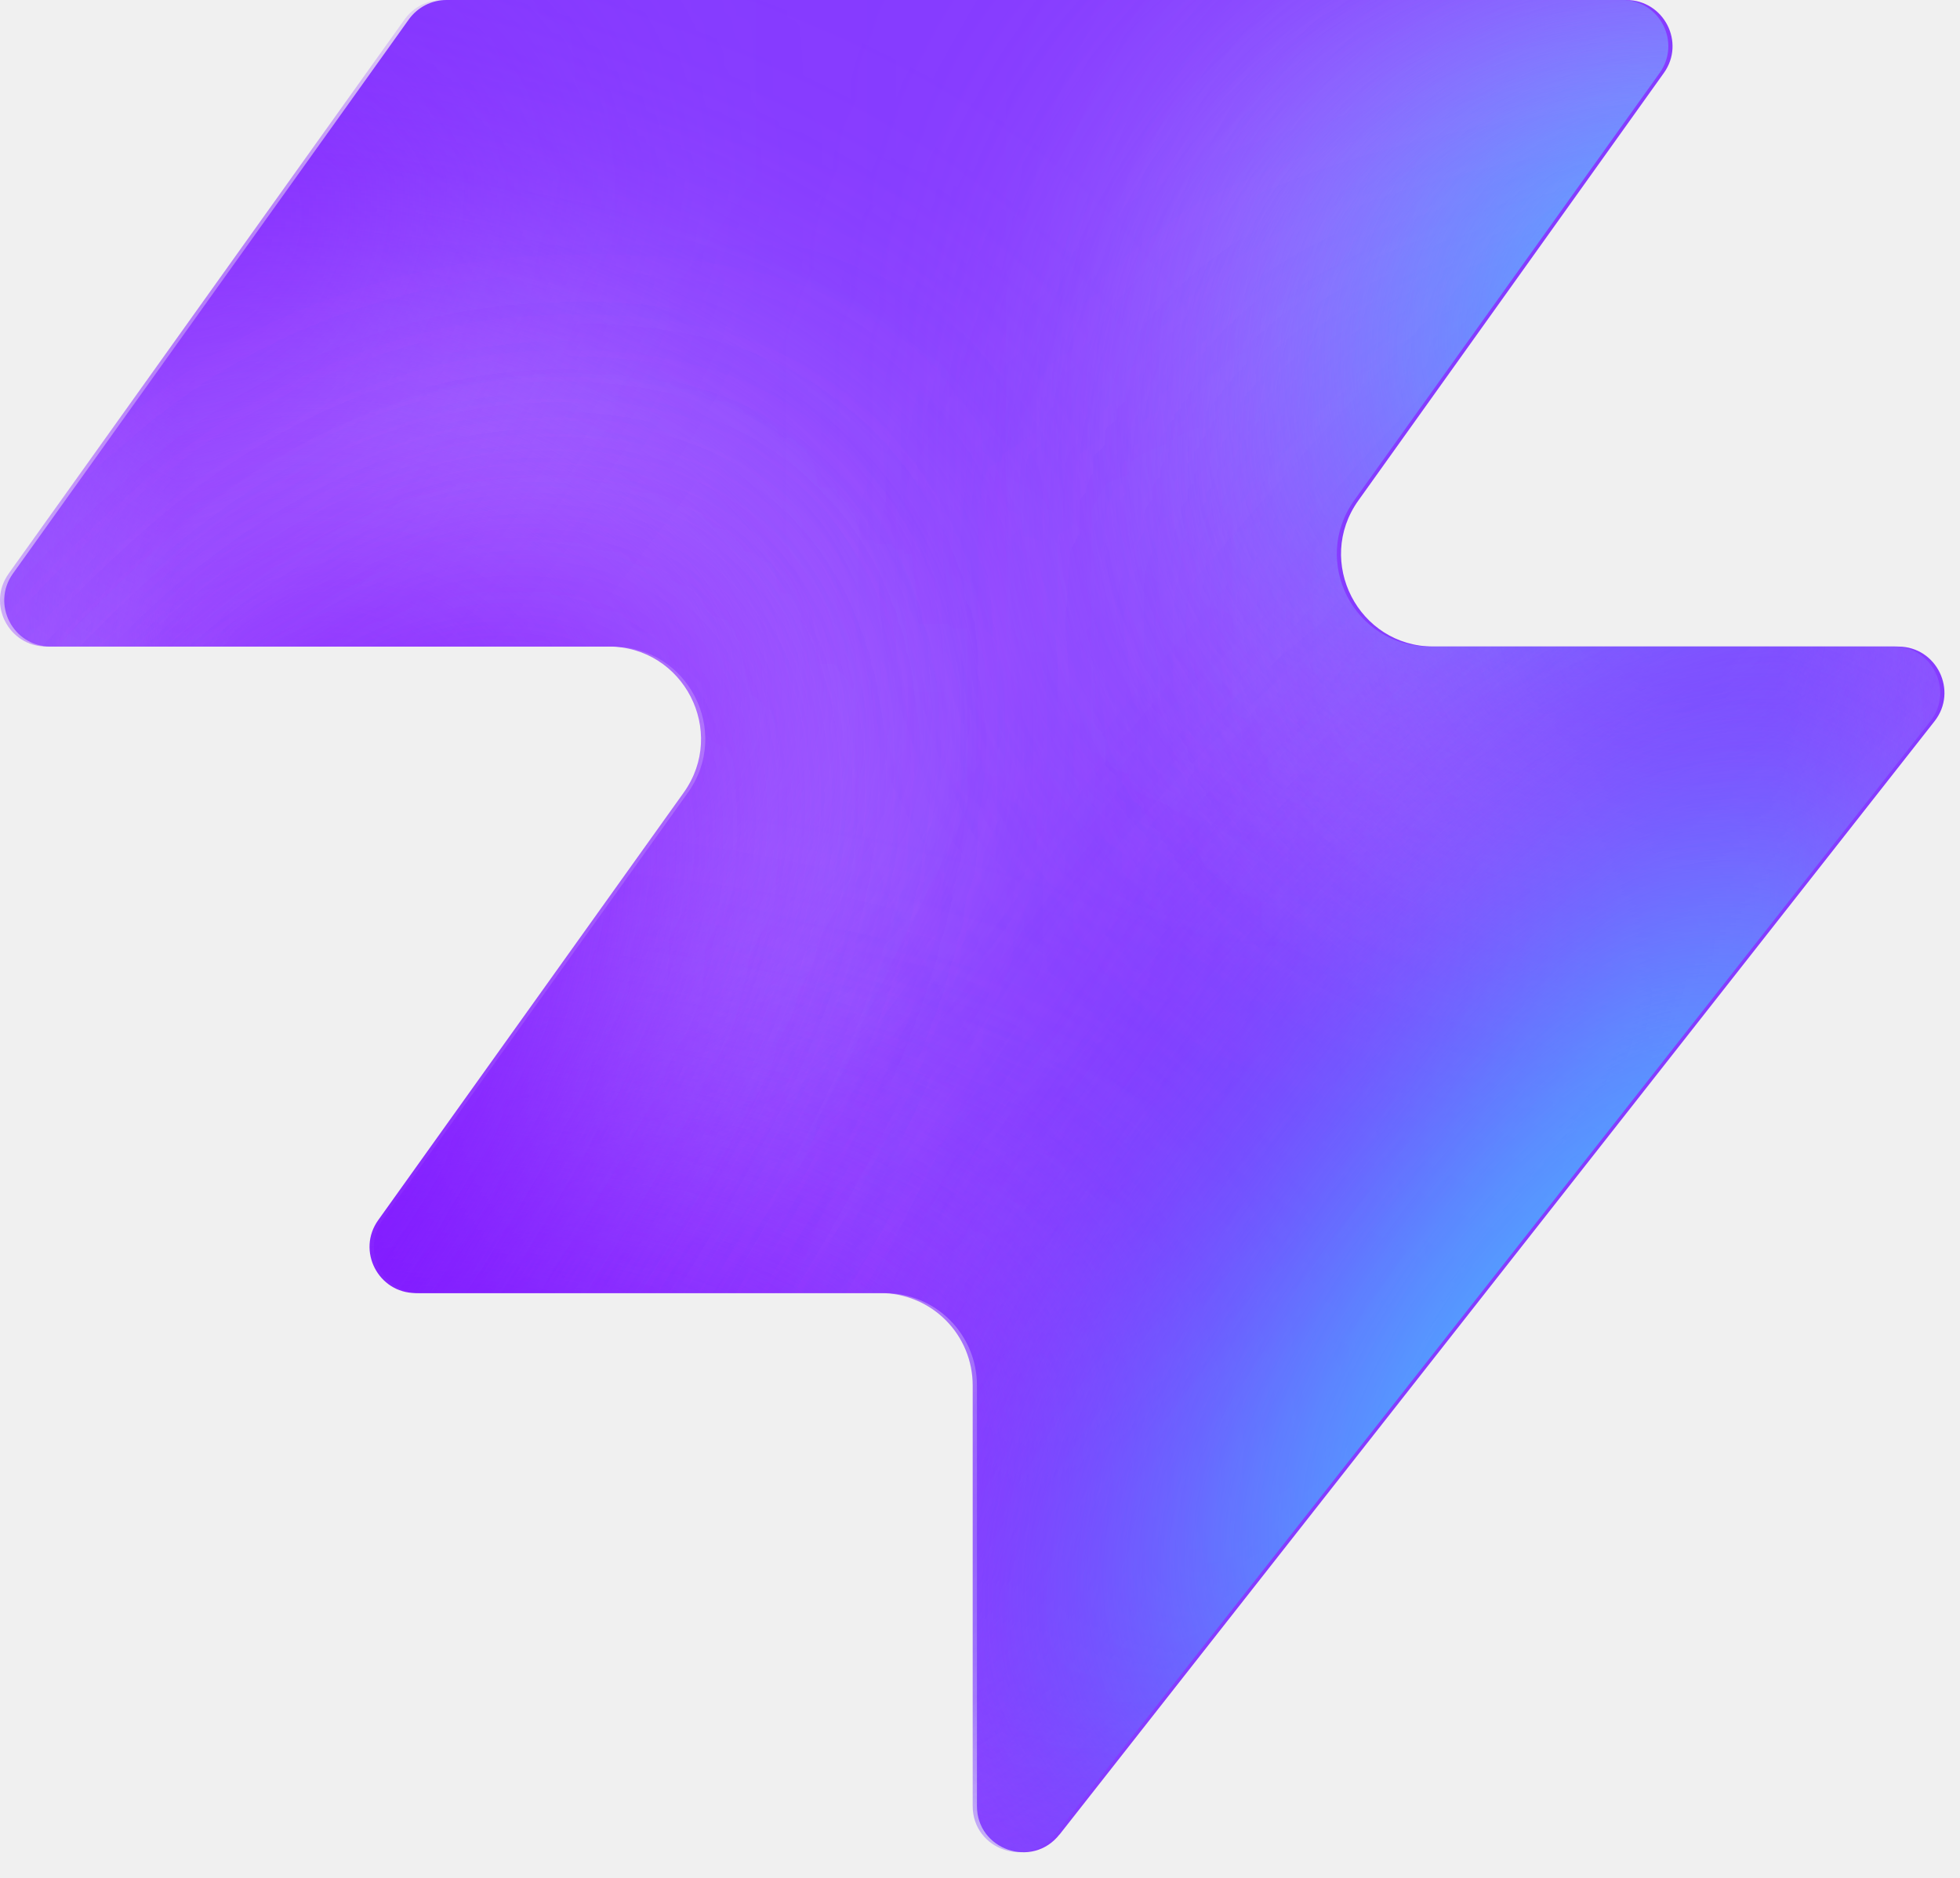
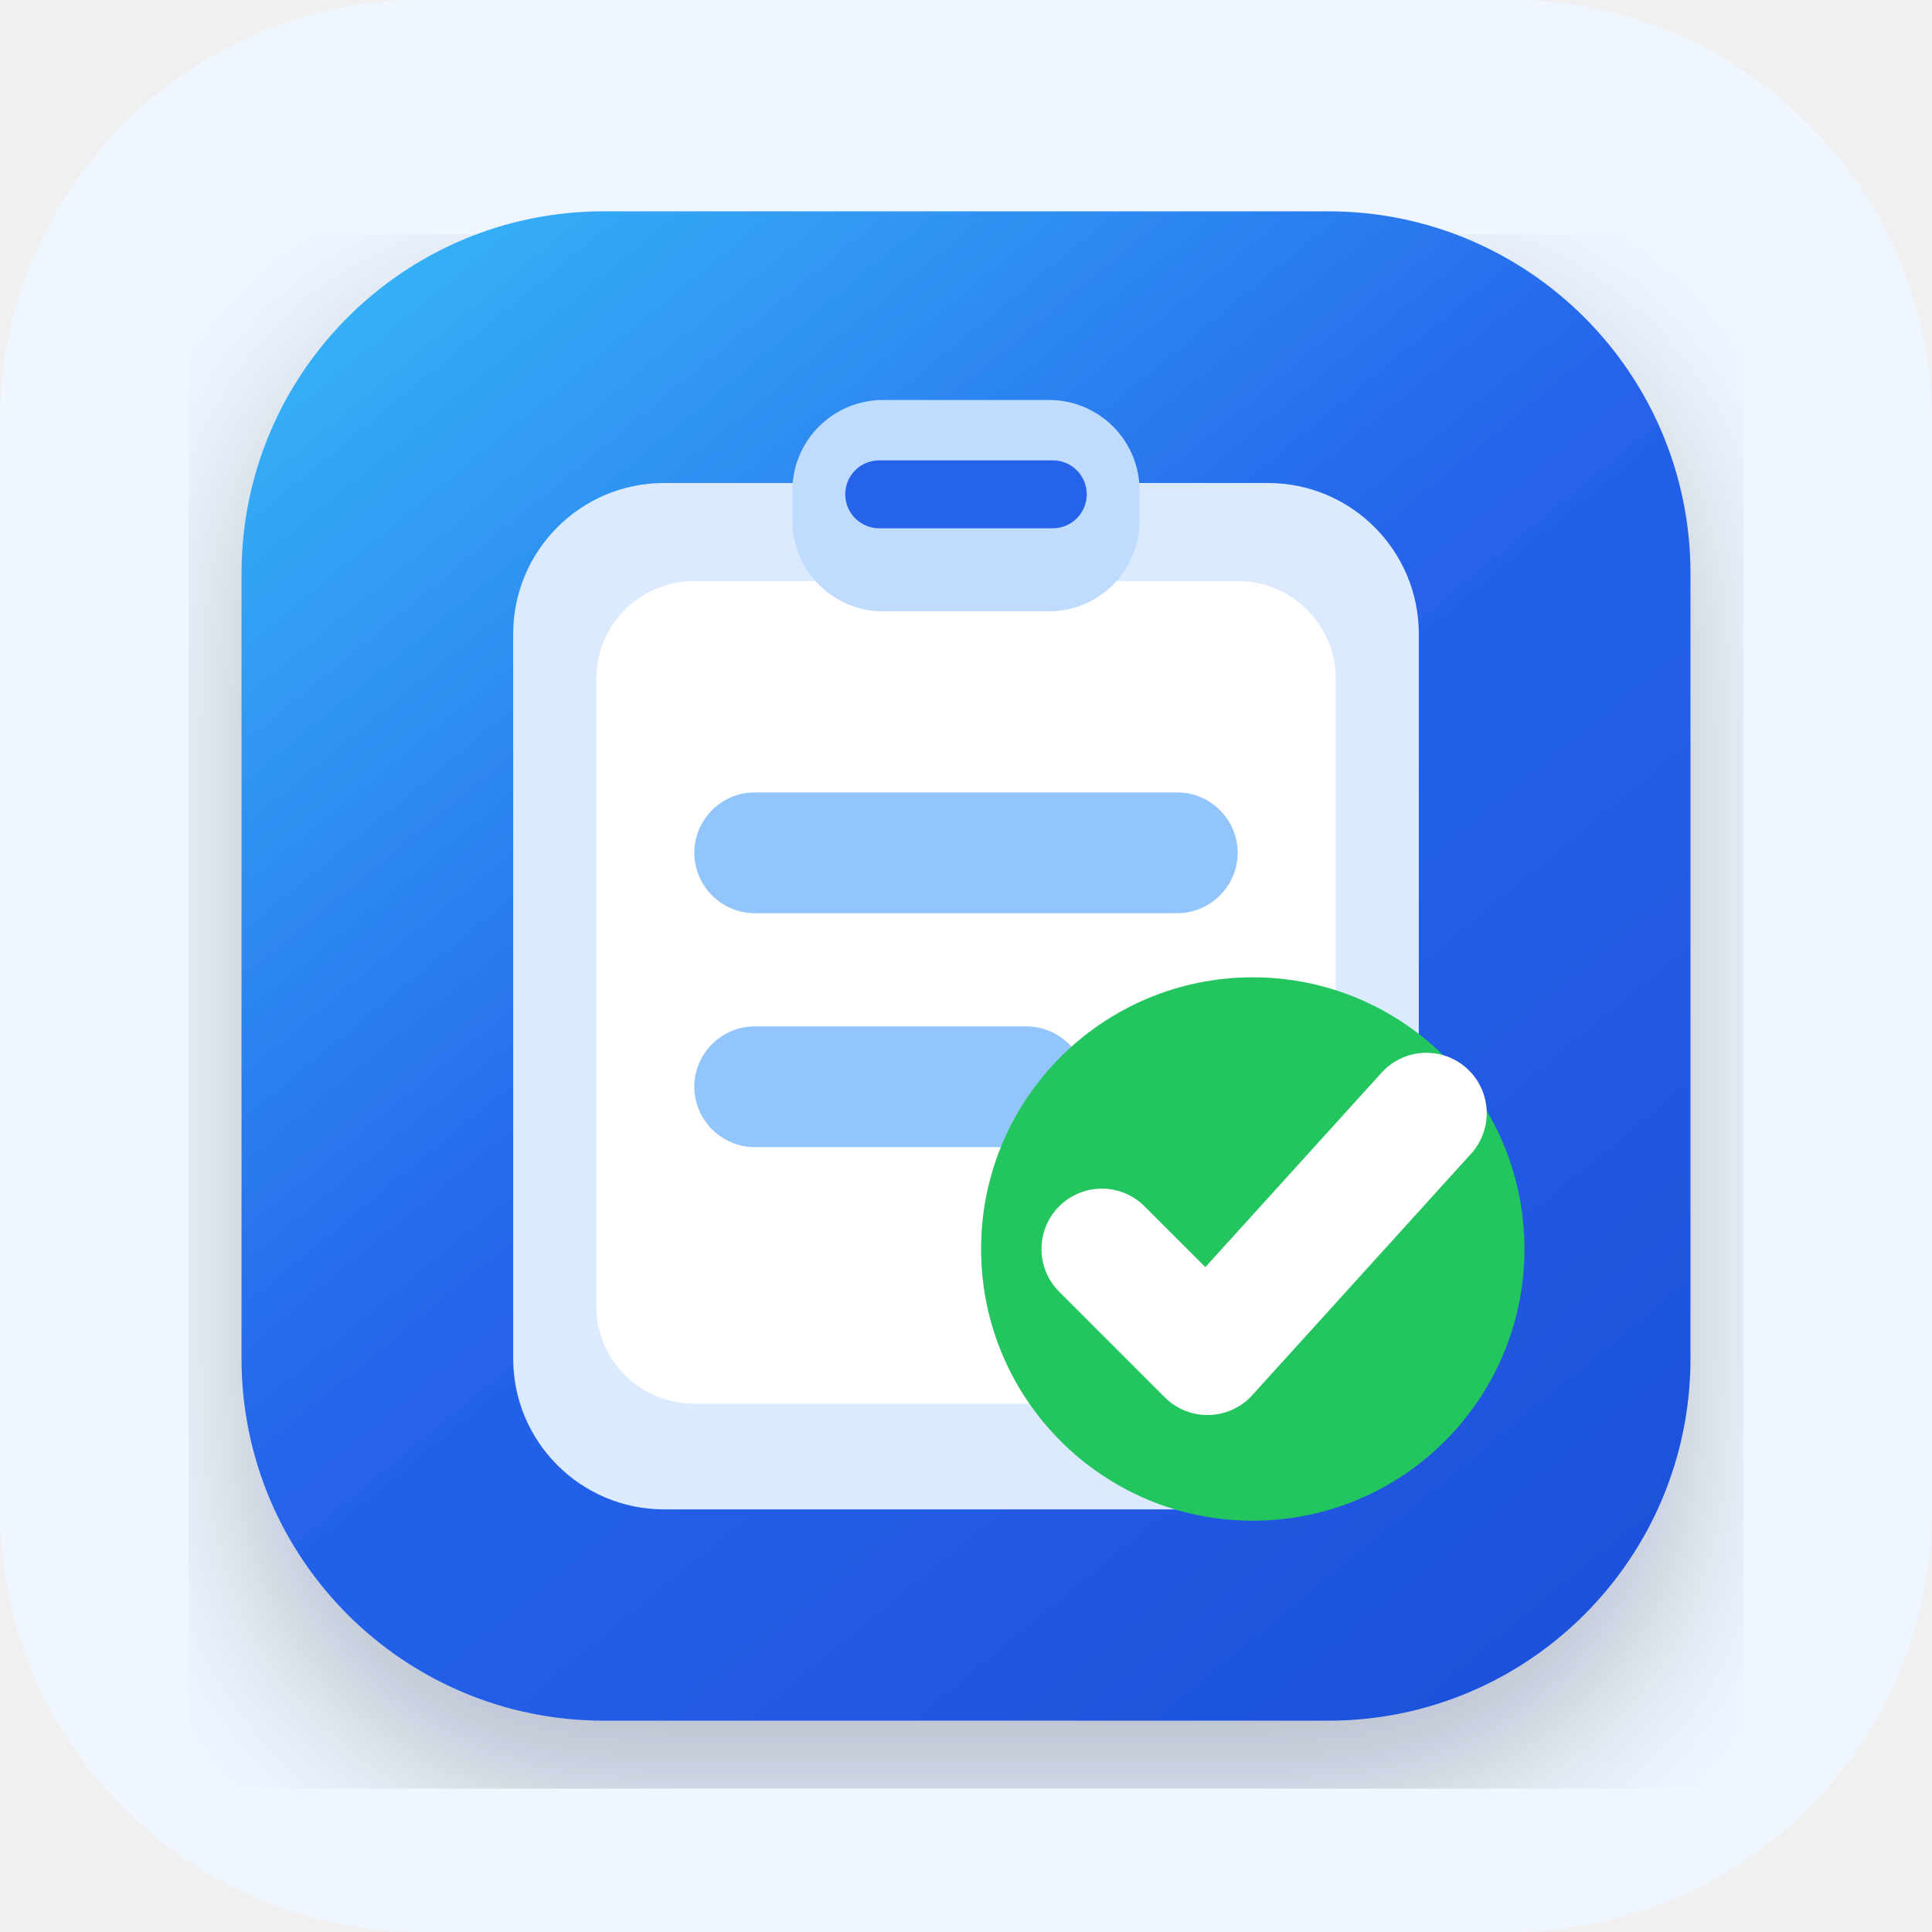
- <svg xmlns="http://www.w3.org/2000/svg" width="48" height="46" fill="none" viewBox="0 0 48 46">
-   <path fill="#863bff" d="M25.946 44.938c-.664.845-2.021.375-2.021-.698V33.937a2.26 2.26 0 0 0-2.262-2.262H10.287c-.92 0-1.456-1.04-.92-1.788l7.48-10.471c1.07-1.497 0-3.578-1.842-3.578H1.237c-.92 0-1.456-1.04-.92-1.788L10.013.474c.214-.297.556-.474.92-.474h28.894c.92 0 1.456 1.04.92 1.788l-7.48 10.471c-1.07 1.498 0 3.579 1.842 3.579h11.377c.943 0 1.473 1.088.89 1.83L25.947 44.94z" style="fill:#863bff;fill:color(display-p3 .525 .23 1);fill-opacity:1" />
-   <mask id="a" width="48" height="46" x="0" y="0" maskUnits="userSpaceOnUse" style="mask-type:alpha">
-     <path fill="#000" d="M25.842 44.938c-.664.844-2.021.375-2.021-.698V33.937a2.26 2.26 0 0 0-2.262-2.262H10.183c-.92 0-1.456-1.04-.92-1.788l7.48-10.471c1.07-1.498 0-3.579-1.842-3.579H1.133c-.92 0-1.456-1.04-.92-1.787L9.91.473c.214-.297.556-.474.92-.474h28.894c.92 0 1.456 1.04.92 1.788l-7.48 10.471c-1.07 1.498 0 3.578 1.842 3.578h11.377c.943 0 1.473 1.088.89 1.832L25.843 44.94z" style="fill:#000;fill-opacity:1" />
-   </mask>
-   <g mask="url(#a)">
-     <g filter="url(#b)">
-       <ellipse cx="5.508" cy="14.704" fill="#ede6ff" rx="5.508" ry="14.704" style="fill:#ede6ff;fill:color(display-p3 .927 .903 1);fill-opacity:1" transform="matrix(.00324 1 1 -.00324 -4.47 31.516)" />
-     </g>
-     <g filter="url(#c)">
-       <ellipse cx="10.399" cy="29.851" fill="#ede6ff" rx="10.399" ry="29.851" style="fill:#ede6ff;fill:color(display-p3 .927 .903 1);fill-opacity:1" transform="matrix(.00324 1 1 -.00324 -39.328 7.883)" />
-     </g>
-     <g filter="url(#d)">
-       <ellipse cx="5.508" cy="30.487" fill="#7e14ff" rx="5.508" ry="30.487" style="fill:#7e14ff;fill:color(display-p3 .492 .077 1);fill-opacity:1" transform="rotate(89.814 -25.913 -14.639)scale(1 -1)" />
-     </g>
-     <g filter="url(#e)">
-       <ellipse cx="5.508" cy="30.599" fill="#7e14ff" rx="5.508" ry="30.599" style="fill:#7e14ff;fill:color(display-p3 .492 .077 1);fill-opacity:1" transform="rotate(89.814 -32.644 -3.334)scale(1 -1)" />
-     </g>
-     <g filter="url(#f)">
-       <ellipse cx="5.508" cy="30.599" fill="#7e14ff" rx="5.508" ry="30.599" style="fill:#7e14ff;fill:color(display-p3 .492 .077 1);fill-opacity:1" transform="matrix(.00324 1 1 -.00324 -34.34 30.47)" />
-     </g>
-     <g filter="url(#g)">
-       <ellipse cx="14.072" cy="22.078" fill="#ede6ff" rx="14.072" ry="22.078" style="fill:#ede6ff;fill:color(display-p3 .927 .903 1);fill-opacity:1" transform="rotate(93.35 24.506 48.493)scale(-1 1)" />
-     </g>
-     <g filter="url(#h)">
-       <ellipse cx="3.47" cy="21.501" fill="#7e14ff" rx="3.47" ry="21.501" style="fill:#7e14ff;fill:color(display-p3 .492 .077 1);fill-opacity:1" transform="rotate(89.009 28.708 47.59)scale(-1 1)" />
-     </g>
-     <g filter="url(#i)">
-       <ellipse cx="3.47" cy="21.501" fill="#7e14ff" rx="3.47" ry="21.501" style="fill:#7e14ff;fill:color(display-p3 .492 .077 1);fill-opacity:1" transform="rotate(89.009 28.708 47.59)scale(-1 1)" />
-     </g>
-     <g filter="url(#j)">
-       <ellipse cx=".387" cy="8.972" fill="#7e14ff" rx="4.407" ry="29.108" style="fill:#7e14ff;fill:color(display-p3 .492 .077 1);fill-opacity:1" transform="rotate(39.51 .387 8.972)" />
-     </g>
-     <g filter="url(#k)">
-       <ellipse cx="47.523" cy="-6.092" fill="#7e14ff" rx="4.407" ry="29.108" style="fill:#7e14ff;fill:color(display-p3 .492 .077 1);fill-opacity:1" transform="rotate(37.892 47.523 -6.092)" />
-     </g>
-     <g filter="url(#l)">
-       <ellipse cx="41.412" cy="6.333" fill="#47bfff" rx="5.971" ry="9.665" style="fill:#47bfff;fill:color(display-p3 .28 .748 1);fill-opacity:1" transform="rotate(37.892 41.412 6.333)" />
-     </g>
-     <g filter="url(#m)">
-       <ellipse cx="-1.879" cy="38.332" fill="#7e14ff" rx="4.407" ry="29.108" style="fill:#7e14ff;fill:color(display-p3 .492 .077 1);fill-opacity:1" transform="rotate(37.892 -1.88 38.332)" />
-     </g>
-     <g filter="url(#n)">
-       <ellipse cx="-1.879" cy="38.332" fill="#7e14ff" rx="4.407" ry="29.108" style="fill:#7e14ff;fill:color(display-p3 .492 .077 1);fill-opacity:1" transform="rotate(37.892 -1.88 38.332)" />
-     </g>
-     <g filter="url(#o)">
-       <ellipse cx="35.651" cy="29.907" fill="#7e14ff" rx="4.407" ry="29.108" style="fill:#7e14ff;fill:color(display-p3 .492 .077 1);fill-opacity:1" transform="rotate(37.892 35.651 29.907)" />
-     </g>
-     <g filter="url(#p)">
-       <ellipse cx="38.418" cy="32.4" fill="#47bfff" rx="5.971" ry="15.297" style="fill:#47bfff;fill:color(display-p3 .28 .748 1);fill-opacity:1" transform="rotate(37.892 38.418 32.4)" />
-     </g>
-   </g>
+ <svg xmlns="http://www.w3.org/2000/svg" viewBox="0 0 512 512" role="img" aria-label="WorkControl">
  <defs>
-     <filter id="b" width="60.045" height="41.654" x="-19.77" y="16.149" color-interpolation-filters="sRGB" filterUnits="userSpaceOnUse">
-       <feFlood flood-opacity="0" result="BackgroundImageFix" />
-       <feBlend in="SourceGraphic" in2="BackgroundImageFix" result="shape" />
-       <feGaussianBlur result="effect1_foregroundBlur_2002_17158" stdDeviation="7.659" />
-     </filter>
-     <filter id="c" width="90.34" height="51.437" x="-54.613" y="-7.533" color-interpolation-filters="sRGB" filterUnits="userSpaceOnUse">
-       <feFlood flood-opacity="0" result="BackgroundImageFix" />
-       <feBlend in="SourceGraphic" in2="BackgroundImageFix" result="shape" />
-       <feGaussianBlur result="effect1_foregroundBlur_2002_17158" stdDeviation="7.659" />
-     </filter>
-     <filter id="d" width="79.355" height="29.4" x="-49.64" y="2.03" color-interpolation-filters="sRGB" filterUnits="userSpaceOnUse">
-       <feFlood flood-opacity="0" result="BackgroundImageFix" />
-       <feBlend in="SourceGraphic" in2="BackgroundImageFix" result="shape" />
-       <feGaussianBlur result="effect1_foregroundBlur_2002_17158" stdDeviation="4.596" />
-     </filter>
-     <filter id="e" width="79.579" height="29.4" x="-45.045" y="20.029" color-interpolation-filters="sRGB" filterUnits="userSpaceOnUse">
-       <feFlood flood-opacity="0" result="BackgroundImageFix" />
-       <feBlend in="SourceGraphic" in2="BackgroundImageFix" result="shape" />
-       <feGaussianBlur result="effect1_foregroundBlur_2002_17158" stdDeviation="4.596" />
-     </filter>
-     <filter id="f" width="79.579" height="29.4" x="-43.513" y="21.178" color-interpolation-filters="sRGB" filterUnits="userSpaceOnUse">
-       <feFlood flood-opacity="0" result="BackgroundImageFix" />
-       <feBlend in="SourceGraphic" in2="BackgroundImageFix" result="shape" />
-       <feGaussianBlur result="effect1_foregroundBlur_2002_17158" stdDeviation="4.596" />
-     </filter>
-     <filter id="g" width="74.749" height="58.852" x="15.756" y="-17.901" color-interpolation-filters="sRGB" filterUnits="userSpaceOnUse">
-       <feFlood flood-opacity="0" result="BackgroundImageFix" />
-       <feBlend in="SourceGraphic" in2="BackgroundImageFix" result="shape" />
-       <feGaussianBlur result="effect1_foregroundBlur_2002_17158" stdDeviation="7.659" />
-     </filter>
-     <filter id="h" width="61.377" height="25.362" x="23.548" y="2.284" color-interpolation-filters="sRGB" filterUnits="userSpaceOnUse">
-       <feFlood flood-opacity="0" result="BackgroundImageFix" />
-       <feBlend in="SourceGraphic" in2="BackgroundImageFix" result="shape" />
-       <feGaussianBlur result="effect1_foregroundBlur_2002_17158" stdDeviation="4.596" />
-     </filter>
-     <filter id="i" width="61.377" height="25.362" x="23.548" y="2.284" color-interpolation-filters="sRGB" filterUnits="userSpaceOnUse">
-       <feFlood flood-opacity="0" result="BackgroundImageFix" />
-       <feBlend in="SourceGraphic" in2="BackgroundImageFix" result="shape" />
-       <feGaussianBlur result="effect1_foregroundBlur_2002_17158" stdDeviation="4.596" />
-     </filter>
-     <filter id="j" width="56.045" height="63.649" x="-27.636" y="-22.853" color-interpolation-filters="sRGB" filterUnits="userSpaceOnUse">
-       <feFlood flood-opacity="0" result="BackgroundImageFix" />
-       <feBlend in="SourceGraphic" in2="BackgroundImageFix" result="shape" />
-       <feGaussianBlur result="effect1_foregroundBlur_2002_17158" stdDeviation="4.596" />
-     </filter>
-     <filter id="k" width="54.814" height="64.646" x="20.116" y="-38.415" color-interpolation-filters="sRGB" filterUnits="userSpaceOnUse">
-       <feFlood flood-opacity="0" result="BackgroundImageFix" />
-       <feBlend in="SourceGraphic" in2="BackgroundImageFix" result="shape" />
-       <feGaussianBlur result="effect1_foregroundBlur_2002_17158" stdDeviation="4.596" />
-     </filter>
-     <filter id="l" width="33.541" height="35.313" x="24.641" y="-11.323" color-interpolation-filters="sRGB" filterUnits="userSpaceOnUse">
-       <feFlood flood-opacity="0" result="BackgroundImageFix" />
-       <feBlend in="SourceGraphic" in2="BackgroundImageFix" result="shape" />
-       <feGaussianBlur result="effect1_foregroundBlur_2002_17158" stdDeviation="4.596" />
-     </filter>
-     <filter id="m" width="54.814" height="64.646" x="-29.286" y="6.009" color-interpolation-filters="sRGB" filterUnits="userSpaceOnUse">
-       <feFlood flood-opacity="0" result="BackgroundImageFix" />
-       <feBlend in="SourceGraphic" in2="BackgroundImageFix" result="shape" />
-       <feGaussianBlur result="effect1_foregroundBlur_2002_17158" stdDeviation="4.596" />
-     </filter>
-     <filter id="n" width="54.814" height="64.646" x="-29.286" y="6.009" color-interpolation-filters="sRGB" filterUnits="userSpaceOnUse">
-       <feFlood flood-opacity="0" result="BackgroundImageFix" />
-       <feBlend in="SourceGraphic" in2="BackgroundImageFix" result="shape" />
-       <feGaussianBlur result="effect1_foregroundBlur_2002_17158" stdDeviation="4.596" />
-     </filter>
-     <filter id="o" width="54.814" height="64.646" x="8.244" y="-2.416" color-interpolation-filters="sRGB" filterUnits="userSpaceOnUse">
-       <feFlood flood-opacity="0" result="BackgroundImageFix" />
-       <feBlend in="SourceGraphic" in2="BackgroundImageFix" result="shape" />
-       <feGaussianBlur result="effect1_foregroundBlur_2002_17158" stdDeviation="4.596" />
-     </filter>
-     <filter id="p" width="39.409" height="43.623" x="18.713" y="10.588" color-interpolation-filters="sRGB" filterUnits="userSpaceOnUse">
-       <feFlood flood-opacity="0" result="BackgroundImageFix" />
-       <feBlend in="SourceGraphic" in2="BackgroundImageFix" result="shape" />
-       <feGaussianBlur result="effect1_foregroundBlur_2002_17158" stdDeviation="4.596" />
+     <linearGradient id="bg" x1="78" y1="42" x2="430" y2="470" gradientUnits="userSpaceOnUse">
+       <stop stop-color="#38bdf8" />
+       <stop offset=".48" stop-color="#2563eb" />
+       <stop offset="1" stop-color="#1d4ed8" />
+     </linearGradient>
+     <filter id="shadow" x="50" y="42" width="412" height="432" color-interpolation-filters="sRGB" filterUnits="userSpaceOnUse">
+       <feDropShadow dx="0" dy="20" stdDeviation="22" flood-color="#0f172a" flood-opacity=".24" />
    </filter>
  </defs>
+   <rect width="512" height="512" rx="112" fill="#eff6ff" />
+   <g filter="url(#shadow)">
+     <rect x="64" y="56" width="384" height="400" rx="96" fill="url(#bg)" />
+   </g>
+   <path fill="#dbeafe" d="M176 128h160c22.1 0 40 17.9 40 40v192c0 22.1-17.9 40-40 40H176c-22.1 0-40-17.9-40-40V168c0-22.1 17.9-40 40-40Z" />
+   <path fill="#fff" d="M184 154h144c14.4 0 26 11.6 26 26v166c0 14.4-11.6 26-26 26H184c-14.4 0-26-11.6-26-26V180c0-14.4 11.6-26 26-26Z" />
+   <rect x="210" y="106" width="92" height="56" rx="24" fill="#bfdbfe" />
+   <rect x="224" y="122" width="64" height="18" rx="9" fill="#2563eb" />
+   <path fill="#93c5fd" d="M200 210h112c8.8 0 16 7.2 16 16s-7.2 16-16 16H200c-8.8 0-16-7.2-16-16s7.2-16 16-16Zm0 62h72c8.8 0 16 7.2 16 16s-7.2 16-16 16h-72c-8.8 0-16-7.2-16-16s7.2-16 16-16Z" />
+   <circle cx="332" cy="331" r="72" fill="#22c55e" />
+   <path fill="none" stroke="#fff" stroke-linecap="round" stroke-linejoin="round" stroke-width="32" d="m292 331 28 28 58-64" />
</svg>
